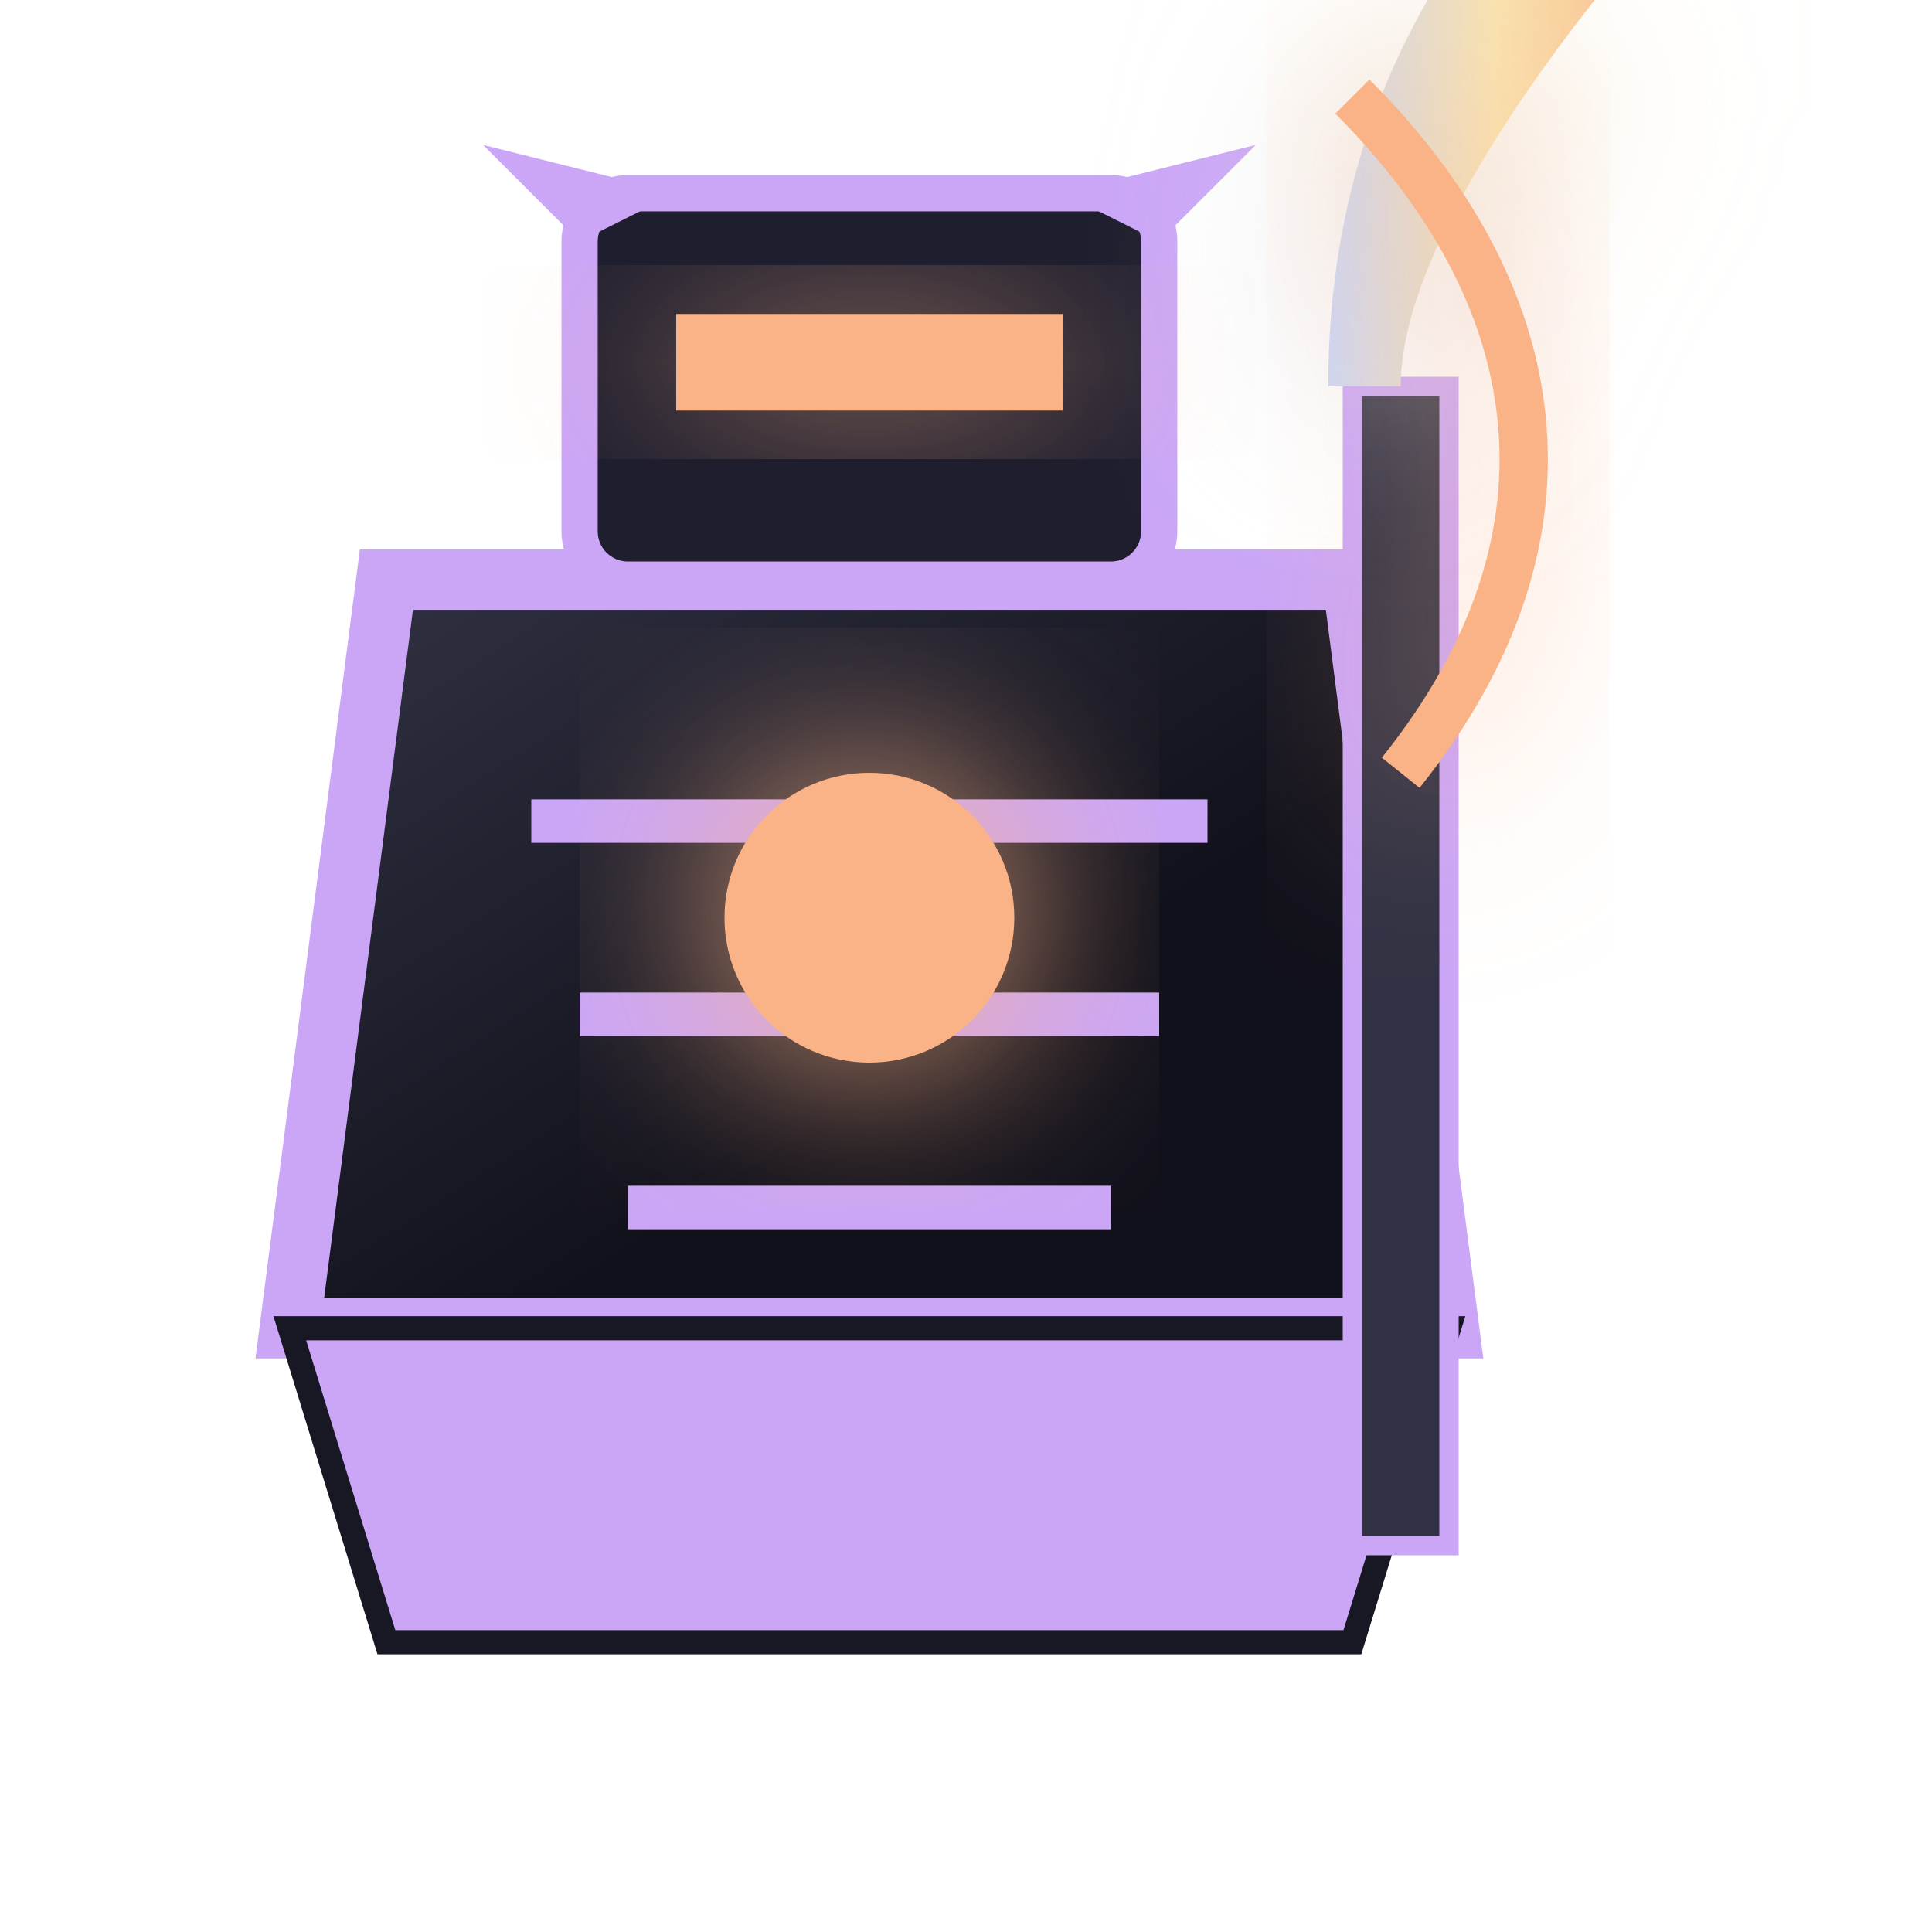
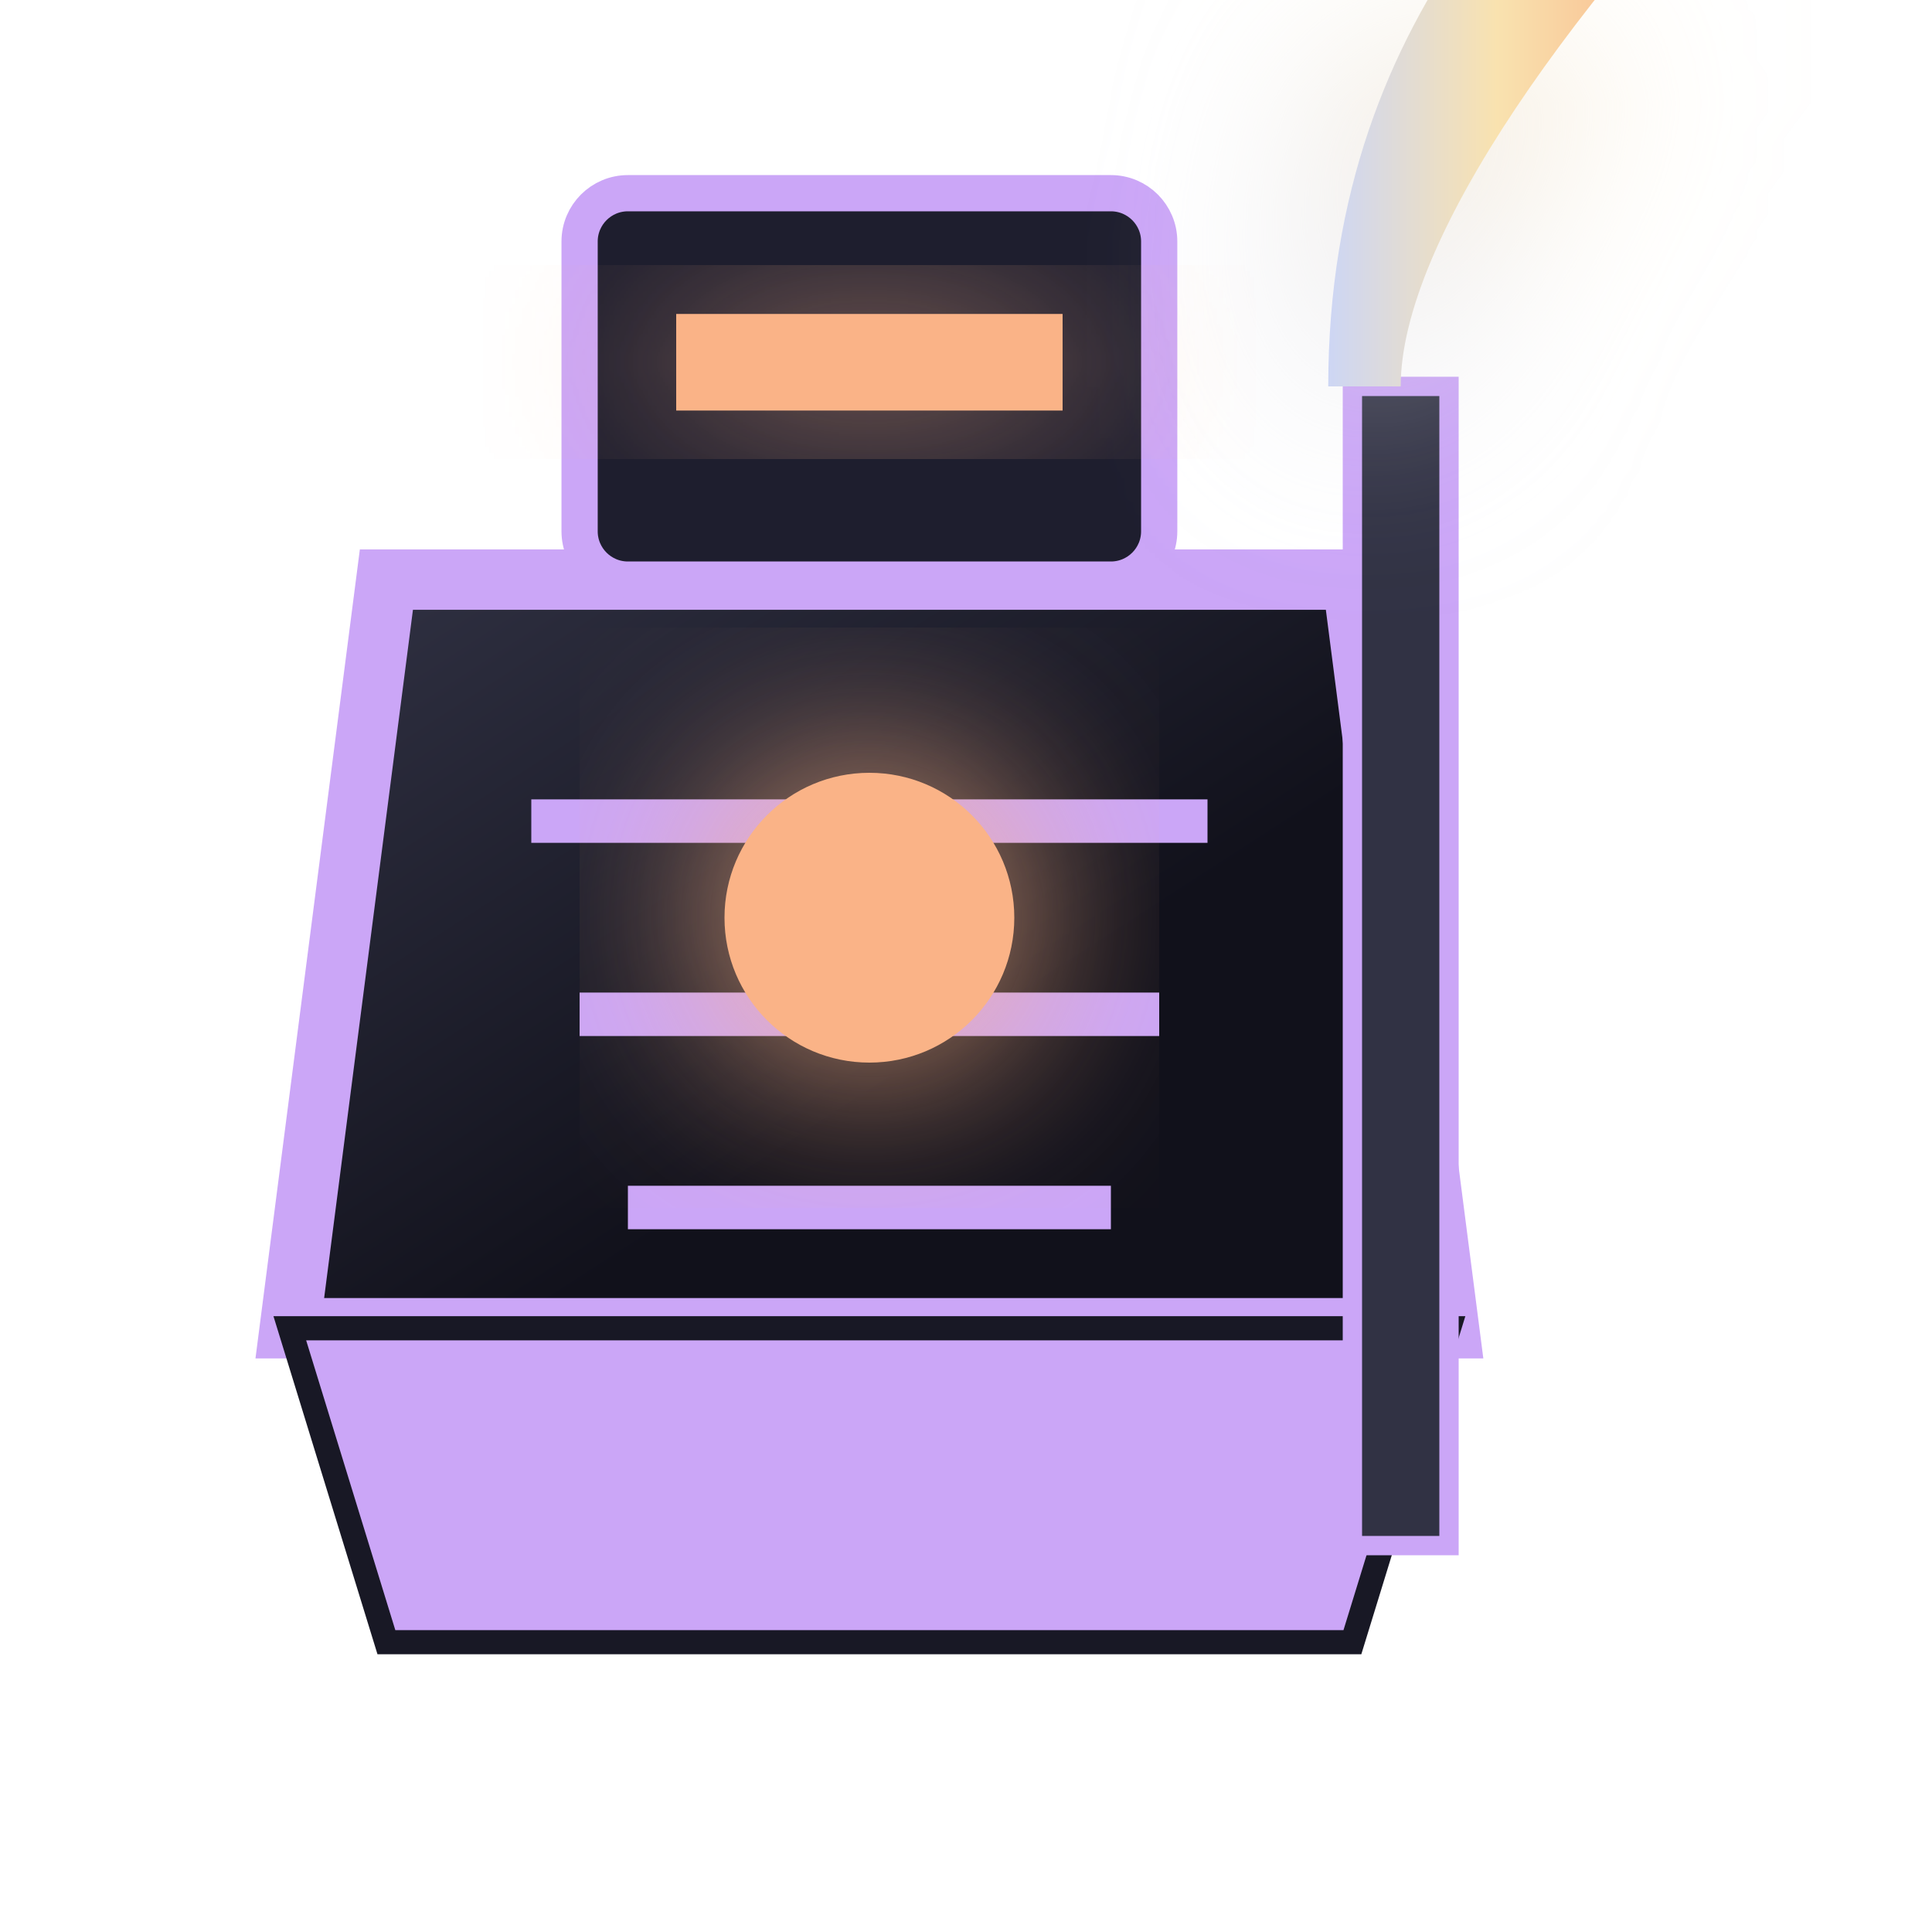
<svg xmlns="http://www.w3.org/2000/svg" viewBox="0 0 80 80" width="80" height="80">
  <defs>
    <filter id="goldGlow" x="-50%" y="-50%" width="200%" height="200%">
      <feGaussianBlur stdDeviation="4.5" result="blur" />
      <feMerge>
        <feMergeNode in="blur" />
        <feMergeNode in="SourceGraphic" />
      </feMerge>
    </filter>
    <filter id="heavyGoldGlow" x="-80%" y="-80%" width="260%" height="260%">
      <feGaussianBlur stdDeviation="7" result="blur1" />
      <feGaussianBlur stdDeviation="2.5" result="blur2" />
      <feMerge>
        <feMergeNode in="blur1" />
        <feMergeNode in="blur2" />
        <feMergeNode in="SourceGraphic" />
      </feMerge>
    </filter>
    <filter id="sakuraGlow" x="-50%" y="-50%" width="200%" height="200%">
      <feGaussianBlur stdDeviation="4" result="blur" />
      <feMerge>
        <feMergeNode in="blur" />
        <feMergeNode in="SourceGraphic" />
      </feMerge>
    </filter>
    <filter id="inkMisty" x="-30%" y="-30%" width="160%" height="160%">
      <feGaussianBlur stdDeviation="1.8" />
    </filter>
    <filter id="redGlow" x="-40%" y="-40%" width="180%" height="180%">
      <feGaussianBlur stdDeviation="3.5" result="blur" />
      <feMerge>
        <feMergeNode in="blur" />
        <feMergeNode in="SourceGraphic" />
      </feMerge>
    </filter>
    <linearGradient id="inkWashGrad" x1="0%" y1="0%" x2="100%" y2="100%">
      <stop offset="0%" stop-color="#313244" />
      <stop offset="60%" stop-color="#11111b" />
      <stop offset="100%" stop-color="#11111b" />
    </linearGradient>
    <linearGradient id="inkWashLight" x1="0%" y1="0%" x2="100%" y2="100%">
      <stop offset="0%" stop-color="#6c7086" />
      <stop offset="50%" stop-color="#45475a" />
      <stop offset="100%" stop-color="#1e1e2e" />
    </linearGradient>
    <linearGradient id="spiritGold" x1="0%" y1="0%" x2="100%" y2="0%">
      <stop offset="0%" stop-color="#cdd6f4" />
      <stop offset="35%" stop-color="#f9e2af" />
      <stop offset="75%" stop-color="#fab387" />
      <stop offset="100%" stop-color="#fab387" />
    </linearGradient>
    <linearGradient id="sacredMaple" x1="0%" y1="0%" x2="100%" y2="100%">
      <stop offset="0%" stop-color="#f38ba8" />
      <stop offset="50%" stop-color="#fab387" />
      <stop offset="100%" stop-color="#eba0ac" />
    </linearGradient>
    <linearGradient id="sakuraBlade" x1="0%" y1="0%" x2="100%" y2="100%">
      <stop offset="0%" stop-color="#cdd6f4" />
      <stop offset="40%" stop-color="#f2cdcd" />
      <stop offset="85%" stop-color="#f5c2e7" />
      <stop offset="100%" stop-color="#cba6f7" />
    </linearGradient>
    <linearGradient id="crimsonGaze" x1="0%" y1="0%" x2="100%" y2="100%">
      <stop offset="0%" stop-color="#f38ba8" />
      <stop offset="60%" stop-color="#eba0ac" />
      <stop offset="100%" stop-color="#1e1e2e" />
    </linearGradient>
  </defs>
  <path d="M 16 24 L 56 24 L 60 55 L 12 55 Z" fill="url(#inkWashGrad)" stroke="#cba6f7" stroke-width="2.5" />
  <path d="M 12 55 L 60 55 L 56 68 L 16 68 Z" fill="#cba6f7" stroke="#181825" stroke-width="1" />
  <path d="M 22 34 L 50 34 M 24 42 L 48 42 M 26 50 L 46 50" stroke="#cba6f7" stroke-width="1.8" />
  <circle cx="36" cy="38" r="6" fill="#fab387" filter="url(#goldGlow)" />
  <rect x="24" y="8" width="24" height="16" rx="2" fill="#1e1e2e" stroke="#cba6f7" stroke-width="1.5" />
-   <path d="M 20 6 L 24 10 L 28 8" fill="#cba6f7" />
-   <path d="M 52 6 L 48 10 L 44 8" fill="#cba6f7" />
  <rect x="28" y="13" width="16" height="4" fill="#fab387" filter="url(#goldGlow)" />
  <rect x="56" y="16" width="4" height="48" fill="#313244" stroke="#cba6f7" stroke-width="0.8" />
  <path d="M 55 16 C 55 0 65 -8 72 -14 L 75 -10 C 65 0 58 10 58 16" fill="url(#spiritGold)" filter="url(#goldGlow)" />
-   <path d="M 56 4 C 64 12 66 22 58 32" fill="none" stroke="#fab387" stroke-width="2" filter="url(#goldGlow)" />
</svg>
